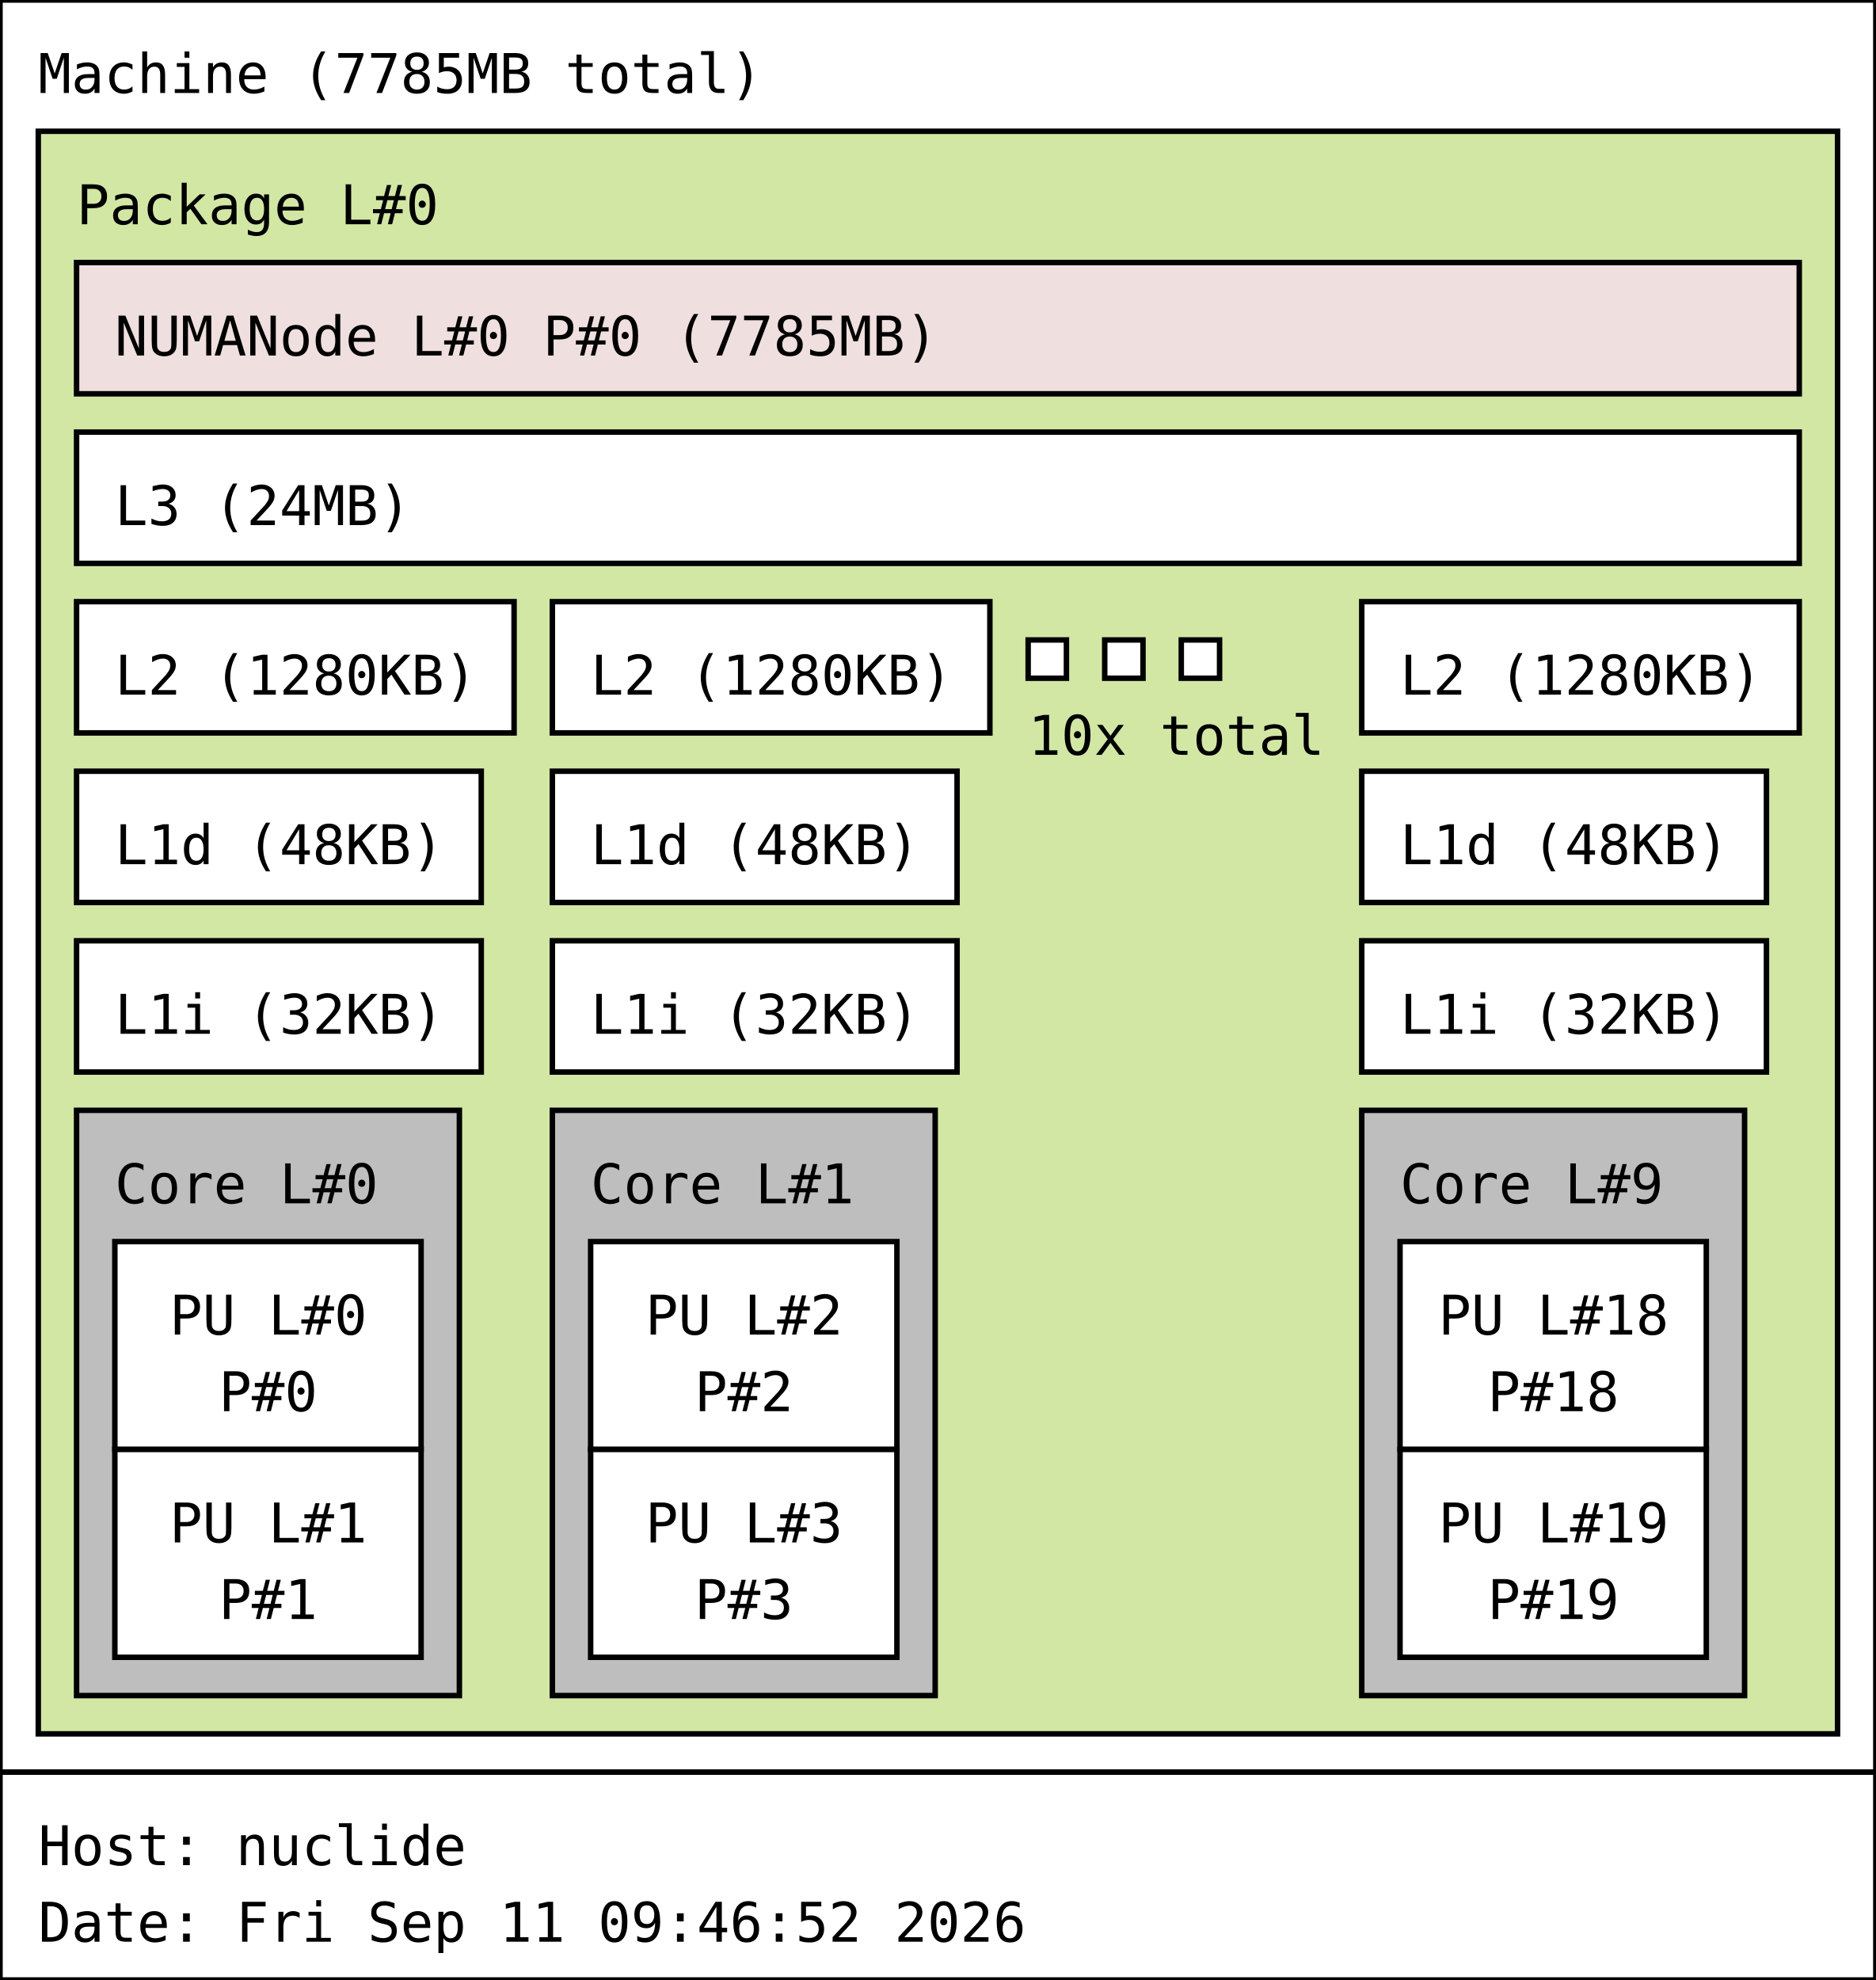
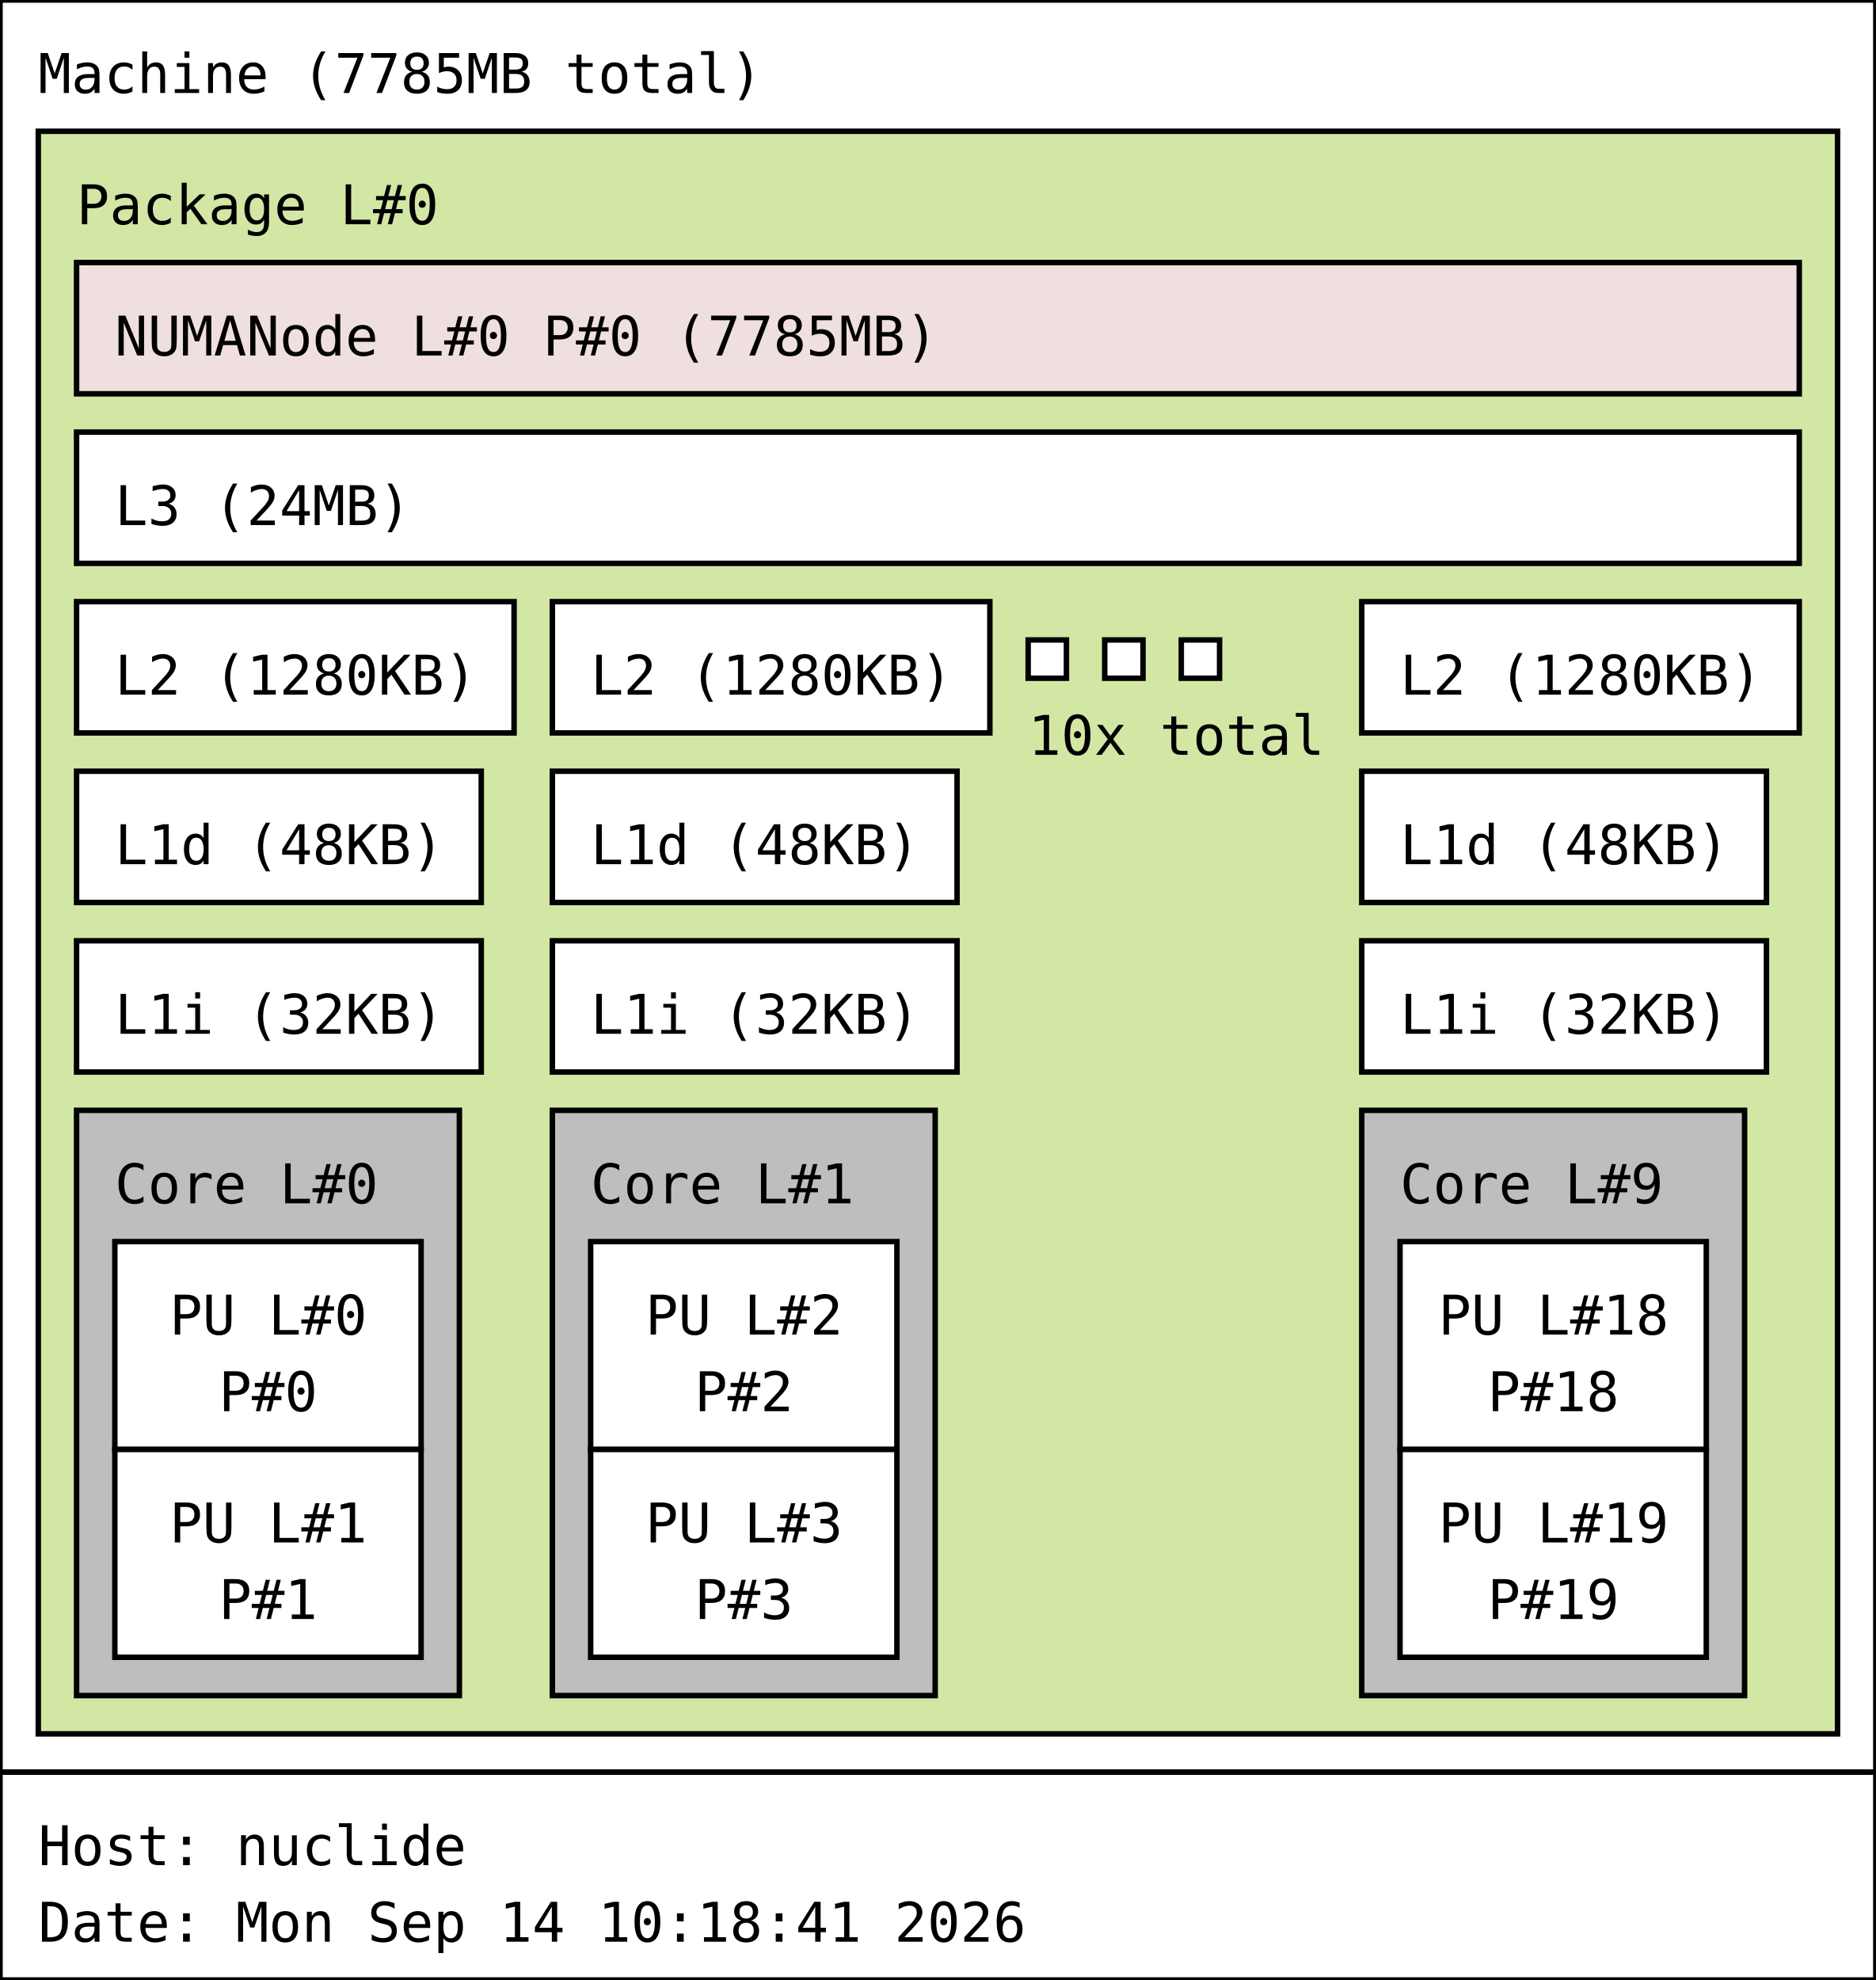
<svg xmlns="http://www.w3.org/2000/svg" width="343px" height="362px" viewBox="0 0 343px 362px" version="1.1">
  <rect id="Machine_0_rect" class="Machine" x="0" y="0" width="343" height="324" fill="rgb(255,255,255)" stroke="rgb(0,0,0)" stroke-width="1" />
  <text id="Machine_0_text" class="Machine" font-family="Monospace" x="7" y="17" fill="rgb(0,0,0)" font-size="10px">Machine (7785MB total)</text>
  <rect id="Package_0_rect" class="Package" x="7" y="24" width="329" height="293" fill="rgb(210,231,164)" stroke="rgb(0,0,0)" stroke-width="1" />
  <text id="Package_0_text" class="Package" font-family="Monospace" x="14" y="41" fill="rgb(0,0,0)" font-size="10px">Package L#0</text>
  <rect id="L3_0_rect" class="L3" x="14" y="79" width="315" height="24" fill="rgb(255,255,255)" stroke="rgb(0,0,0)" stroke-width="1" />
  <text id="L3_0_text" class="L3" font-family="Monospace" x="21" y="96" fill="rgb(0,0,0)" font-size="10px">L3 (24MB)</text>
  <rect id="L2_0_rect" class="L2" x="14" y="110" width="80" height="24" fill="rgb(255,255,255)" stroke="rgb(0,0,0)" stroke-width="1" />
  <text id="L2_0_text" class="L2" font-family="Monospace" x="21" y="127" fill="rgb(0,0,0)" font-size="10px">L2 (1280KB)</text>
  <rect id="L1d_0_rect" class="L1d" x="14" y="141" width="74" height="24" fill="rgb(255,255,255)" stroke="rgb(0,0,0)" stroke-width="1" />
  <text id="L1d_0_text" class="L1d" font-family="Monospace" x="21" y="158" fill="rgb(0,0,0)" font-size="10px">L1d (48KB)</text>
  <rect id="L1i_0_rect" class="L1i" x="14" y="172" width="74" height="24" fill="rgb(255,255,255)" stroke="rgb(0,0,0)" stroke-width="1" />
  <text id="L1i_0_text" class="L1i" font-family="Monospace" x="21" y="189" fill="rgb(0,0,0)" font-size="10px">L1i (32KB)</text>
  <rect id="Core_0_rect" class="Core" x="14" y="203" width="70" height="107" fill="rgb(190,190,190)" stroke="rgb(0,0,0)" stroke-width="1" />
  <text id="Core_0_text" class="Core" font-family="Monospace" x="21" y="220" fill="rgb(0,0,0)" font-size="10px">Core L#0</text>
  <rect id="PU_0_rect" class="PU" x="21" y="227" width="56" height="38" fill="rgb(255,255,255)" stroke="rgb(0,0,0)" stroke-width="1" />
  <text id="PU_0_text" class="PU" font-family="Monospace" x="31" y="244" fill="rgb(0,0,0)" font-size="10px">PU L#0</text>
  <text id="PU_0_text_1" class="PU" font-family="Monospace" x="40" y="258" fill="rgb(0,0,0)" font-size="10px">P#0</text>
  <rect id="PU_1_rect" class="PU" x="21" y="265" width="56" height="38" fill="rgb(255,255,255)" stroke="rgb(0,0,0)" stroke-width="1" />
  <text id="PU_1_text" class="PU" font-family="Monospace" x="31" y="282" fill="rgb(0,0,0)" font-size="10px">PU L#1</text>
  <text id="PU_1_text_1" class="PU" font-family="Monospace" x="40" y="296" fill="rgb(0,0,0)" font-size="10px">P#1</text>
  <rect id="L2_1_rect" class="L2" x="101" y="110" width="80" height="24" fill="rgb(255,255,255)" stroke="rgb(0,0,0)" stroke-width="1" />
  <text id="L2_1_text" class="L2" font-family="Monospace" x="108" y="127" fill="rgb(0,0,0)" font-size="10px">L2 (1280KB)</text>
  <rect id="L1d_1_rect" class="L1d" x="101" y="141" width="74" height="24" fill="rgb(255,255,255)" stroke="rgb(0,0,0)" stroke-width="1" />
  <text id="L1d_1_text" class="L1d" font-family="Monospace" x="108" y="158" fill="rgb(0,0,0)" font-size="10px">L1d (48KB)</text>
  <rect id="L1i_1_rect" class="L1i" x="101" y="172" width="74" height="24" fill="rgb(255,255,255)" stroke="rgb(0,0,0)" stroke-width="1" />
  <text id="L1i_1_text" class="L1i" font-family="Monospace" x="108" y="189" fill="rgb(0,0,0)" font-size="10px">L1i (32KB)</text>
  <rect id="Core_1_rect" class="Core" x="101" y="203" width="70" height="107" fill="rgb(190,190,190)" stroke="rgb(0,0,0)" stroke-width="1" />
  <text id="Core_1_text" class="Core" font-family="Monospace" x="108" y="220" fill="rgb(0,0,0)" font-size="10px">Core L#1</text>
  <rect id="PU_2_rect" class="PU" x="108" y="227" width="56" height="38" fill="rgb(255,255,255)" stroke="rgb(0,0,0)" stroke-width="1" />
  <text id="PU_2_text" class="PU" font-family="Monospace" x="118" y="244" fill="rgb(0,0,0)" font-size="10px">PU L#2</text>
  <text id="PU_2_text_1" class="PU" font-family="Monospace" x="127" y="258" fill="rgb(0,0,0)" font-size="10px">P#2</text>
  <rect id="PU_3_rect" class="PU" x="108" y="265" width="56" height="38" fill="rgb(255,255,255)" stroke="rgb(0,0,0)" stroke-width="1" />
  <text id="PU_3_text" class="PU" font-family="Monospace" x="118" y="282" fill="rgb(0,0,0)" font-size="10px">PU L#3</text>
  <text id="PU_3_text_1" class="PU" font-family="Monospace" x="127" y="296" fill="rgb(0,0,0)" font-size="10px">P#3</text>
  <rect id="L2_2_rect" class="L2" x="188" y="117" width="7" height="7" fill="rgb(255,255,255)" stroke="rgb(0,0,0)" stroke-width="1" />
  <rect id="L2_2_rect" class="L2" x="202" y="117" width="7" height="7" fill="rgb(255,255,255)" stroke="rgb(0,0,0)" stroke-width="1" />
  <rect id="L2_2_rect" class="L2" x="216" y="117" width="7" height="7" fill="rgb(255,255,255)" stroke="rgb(0,0,0)" stroke-width="1" />
  <text id="L2_2_text" class="L2" font-family="Monospace" x="188" y="138" fill="rgb(0,0,0)" font-size="10px">10x total</text>
  <rect id="L2_9_rect" class="L2" x="249" y="110" width="80" height="24" fill="rgb(255,255,255)" stroke="rgb(0,0,0)" stroke-width="1" />
  <text id="L2_9_text" class="L2" font-family="Monospace" x="256" y="127" fill="rgb(0,0,0)" font-size="10px">L2 (1280KB)</text>
  <rect id="L1d_9_rect" class="L1d" x="249" y="141" width="74" height="24" fill="rgb(255,255,255)" stroke="rgb(0,0,0)" stroke-width="1" />
  <text id="L1d_9_text" class="L1d" font-family="Monospace" x="256" y="158" fill="rgb(0,0,0)" font-size="10px">L1d (48KB)</text>
  <rect id="L1i_9_rect" class="L1i" x="249" y="172" width="74" height="24" fill="rgb(255,255,255)" stroke="rgb(0,0,0)" stroke-width="1" />
  <text id="L1i_9_text" class="L1i" font-family="Monospace" x="256" y="189" fill="rgb(0,0,0)" font-size="10px">L1i (32KB)</text>
  <rect id="Core_9_rect" class="Core" x="249" y="203" width="70" height="107" fill="rgb(190,190,190)" stroke="rgb(0,0,0)" stroke-width="1" />
  <text id="Core_9_text" class="Core" font-family="Monospace" x="256" y="220" fill="rgb(0,0,0)" font-size="10px">Core L#9</text>
  <rect id="PU_18_rect" class="PU" x="256" y="227" width="56" height="38" fill="rgb(255,255,255)" stroke="rgb(0,0,0)" stroke-width="1" />
  <text id="PU_18_text" class="PU" font-family="Monospace" x="263" y="244" fill="rgb(0,0,0)" font-size="10px">PU L#18</text>
  <text id="PU_18_text_1" class="PU" font-family="Monospace" x="272" y="258" fill="rgb(0,0,0)" font-size="10px">P#18</text>
  <rect id="PU_19_rect" class="PU" x="256" y="265" width="56" height="38" fill="rgb(255,255,255)" stroke="rgb(0,0,0)" stroke-width="1" />
  <text id="PU_19_text" class="PU" font-family="Monospace" x="263" y="282" fill="rgb(0,0,0)" font-size="10px">PU L#19</text>
  <text id="PU_19_text_1" class="PU" font-family="Monospace" x="272" y="296" fill="rgb(0,0,0)" font-size="10px">P#19</text>
  <rect id="NUMANode_0_rect" class="NUMANode" x="14" y="48" width="315" height="24" fill="rgb(239,223,222)" stroke="rgb(0,0,0)" stroke-width="1" />
  <text id="NUMANode_0_text" class="NUMANode" font-family="Monospace" x="21" y="65" fill="rgb(0,0,0)" font-size="10px">NUMANode L#0 P#0 (7785MB)</text>
  <rect id="anon_rect" x="0" y="324" width="343" height="38" fill="rgb(255,255,255)" stroke="rgb(0,0,0)" stroke-width="1" />
  <text id="anon_text" font-family="Monospace" x="7" y="341" fill="rgb(0,0,0)" font-size="10px">Host: nuclide</text>
-   <text id="anon_text_1" font-family="Monospace" x="7" y="355" fill="rgb(0,0,0)" font-size="10px">Date: Fri Sep 11 09:46:52 2026</text>
+   <text id="anon_text_1" font-family="Monospace" x="7" y="355" fill="rgb(0,0,0)" font-size="10px">Date: Mon Sep 14 10:18:41 2026</text>
</svg>
